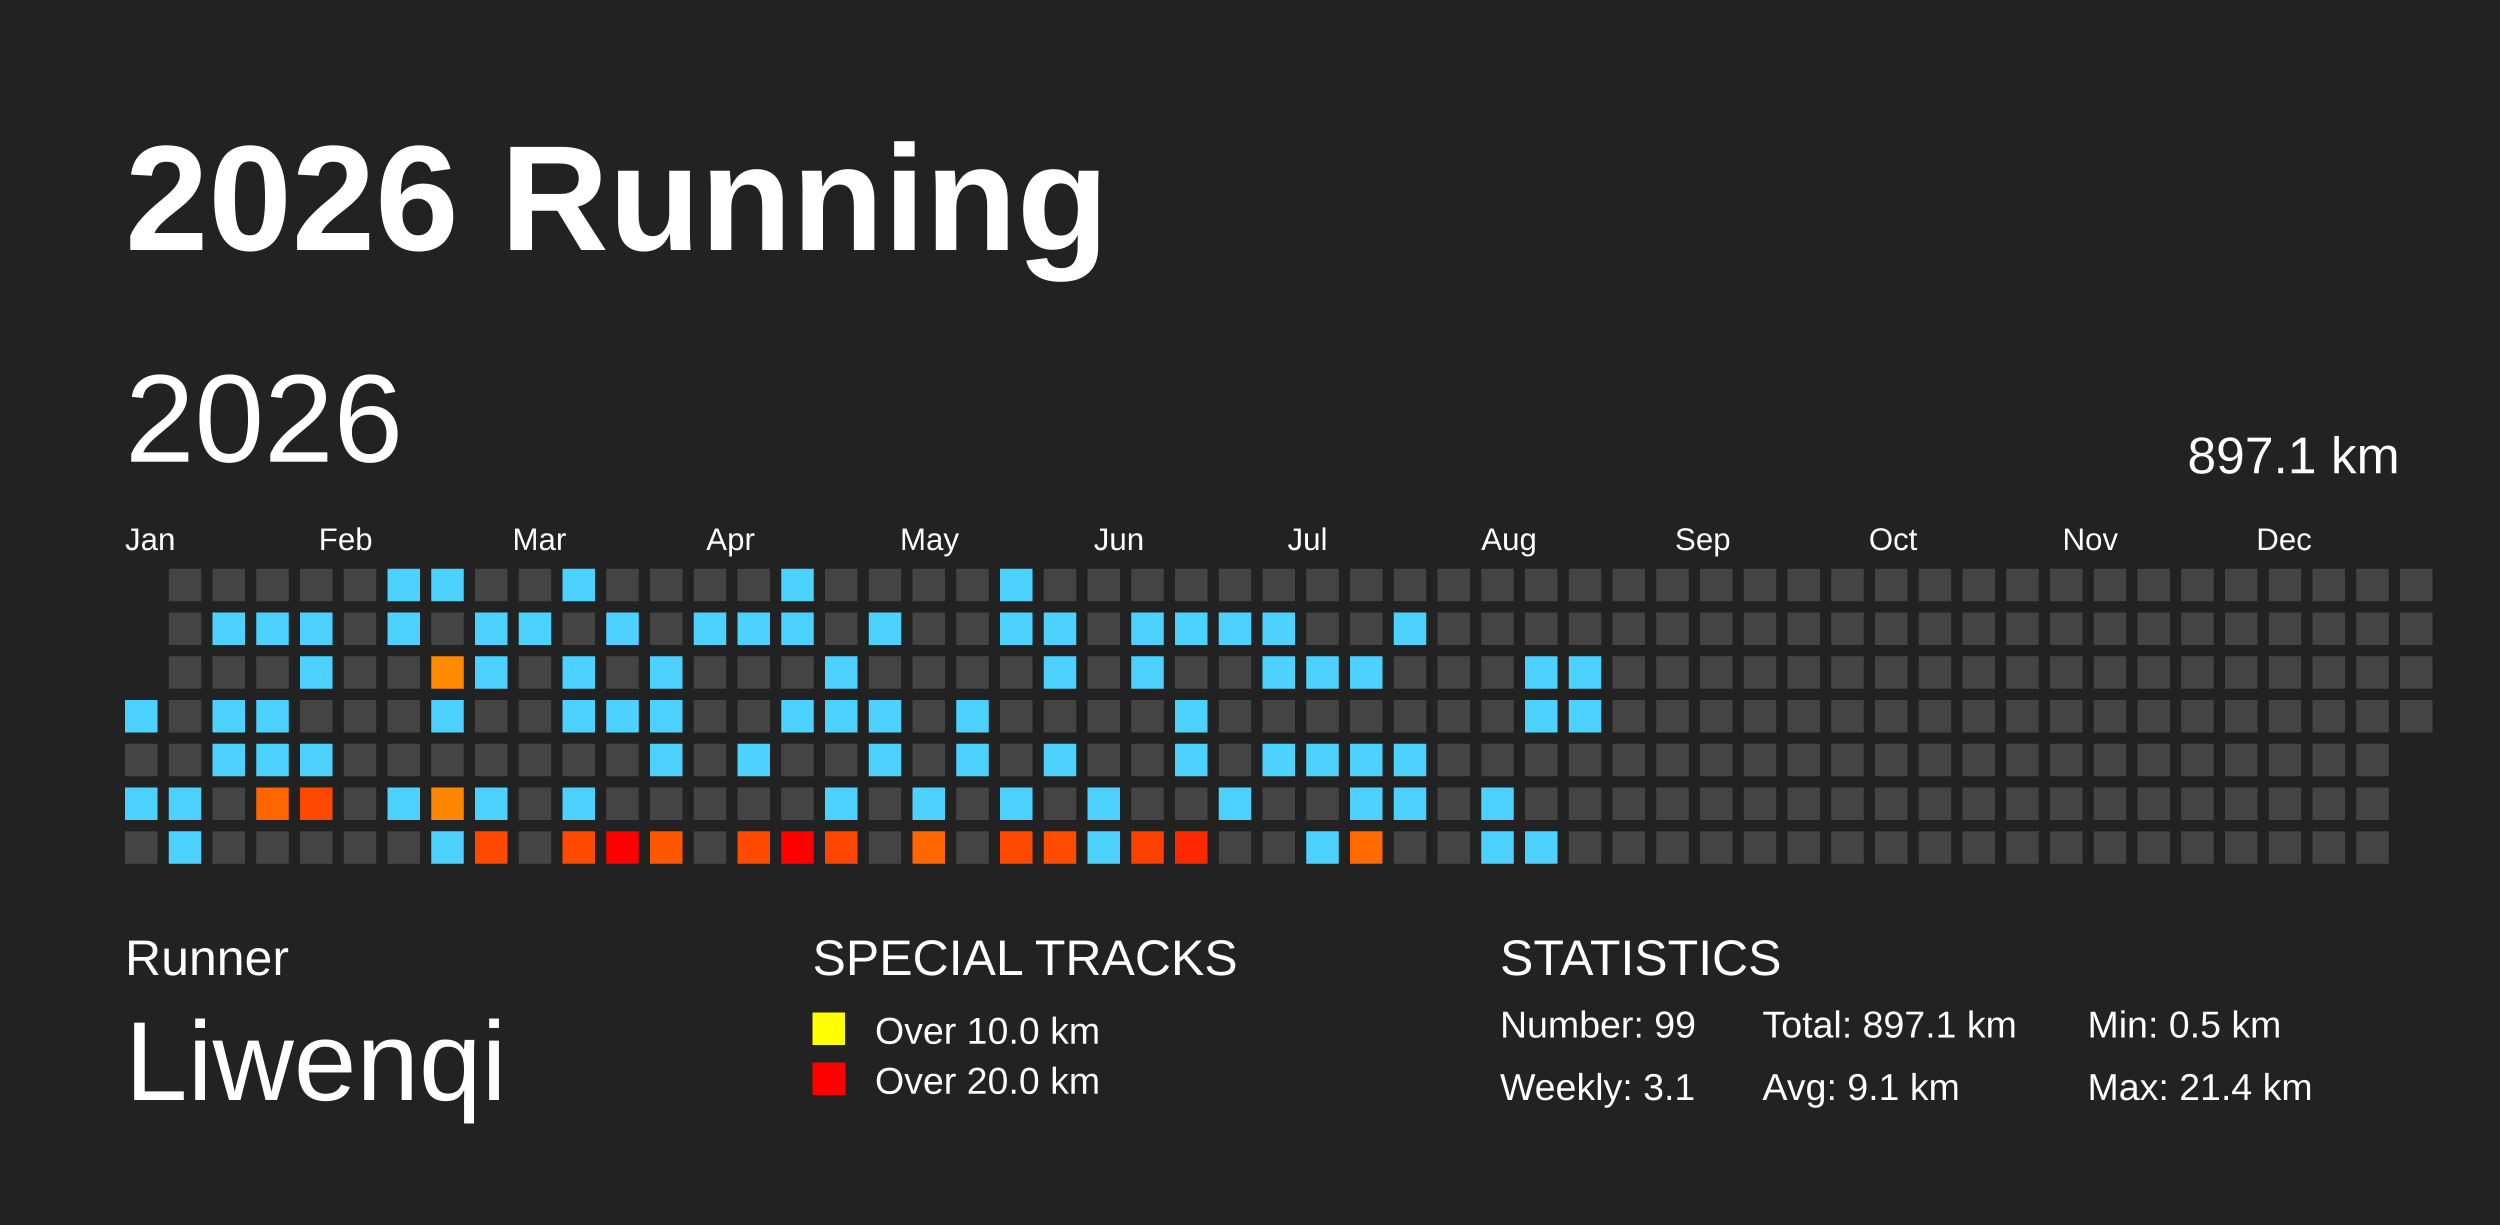
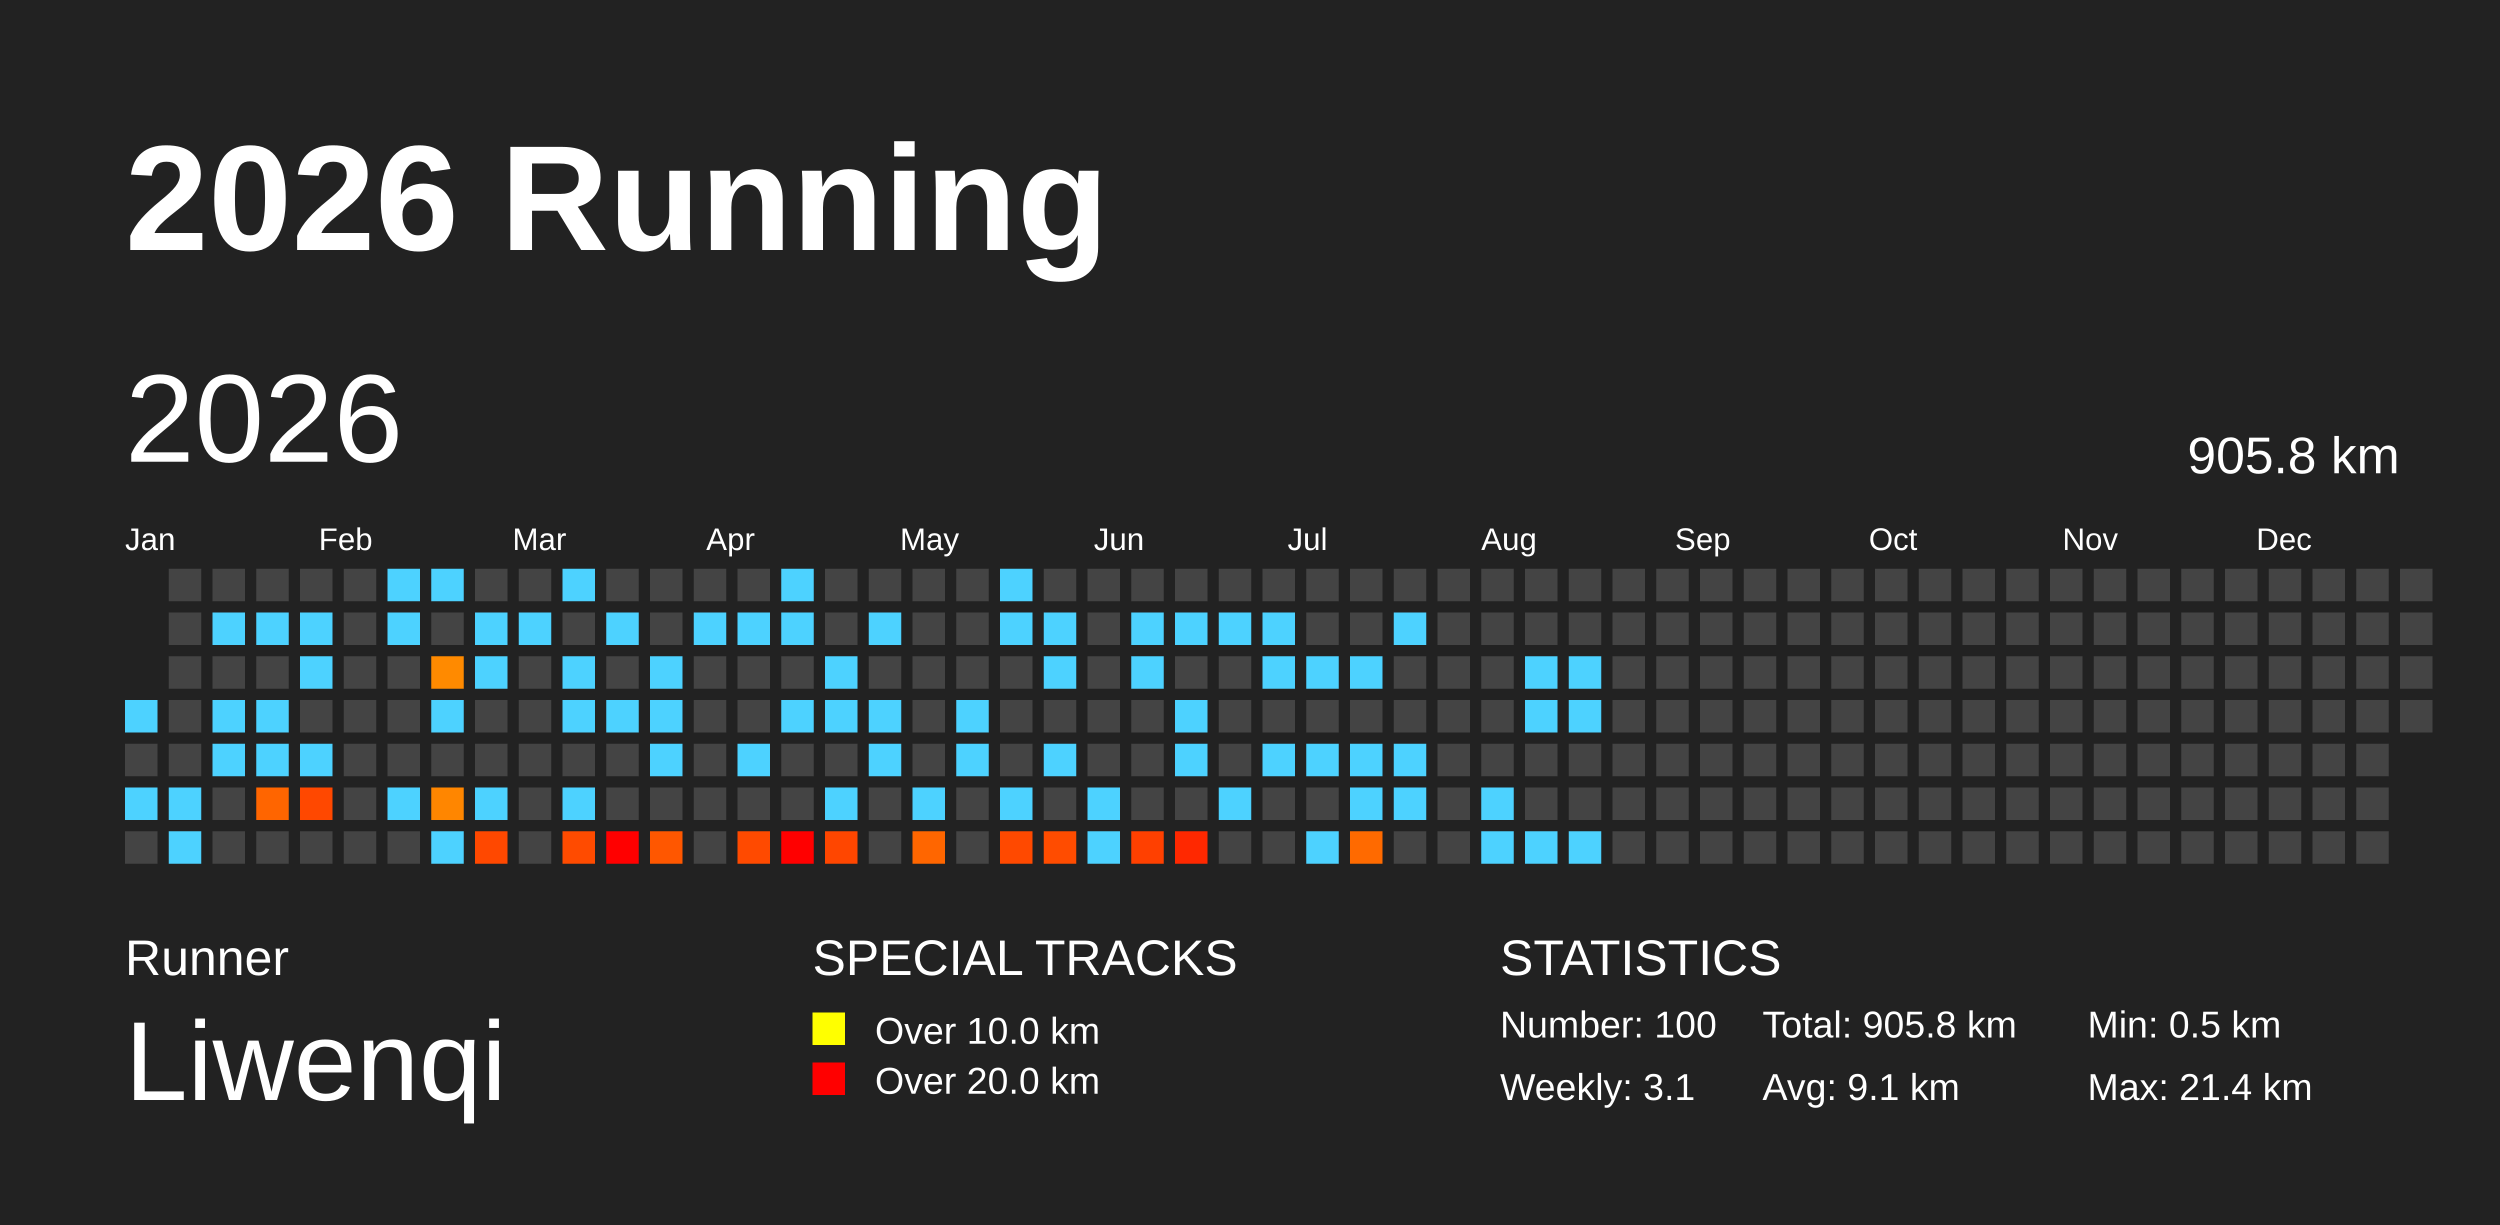
<svg xmlns="http://www.w3.org/2000/svg" baseProfile="full" height="98mm" version="1.1" viewBox="0,0,200,98" width="200mm">
  <defs />
  <rect fill="#222222" height="98" width="200" x="0" y="0" />
  <text fill="#FFFFFF" style="font-size:12px; font-family:Arial; font-weight:bold;" x="10" y="20">2026 Running</text>
  <text fill="#FFFFFF" style="font-size:4px; font-family:Arial" x="10" y="78">Runner</text>
  <text fill="#FFFFFF" style="font-size:9px; font-family:Arial" x="10" y="88">Liwenqi</text>
  <text fill="#FFFFFF" style="font-size:4px; font-family:Arial" x="65" y="78">SPECIAL TRACKS</text>
  <rect fill="yellow" height="2.6" width="2.6" x="65" y="81" />
  <text fill="#FFFFFF" style="font-size:3px; font-family:Arial" x="70" y="83.5">Over 10.0 km</text>
  <rect fill="red" height="2.6" width="2.6" x="65" y="85" />
  <text fill="#FFFFFF" style="font-size:3px; font-family:Arial" x="70" y="87.5">Over 20.0 km</text>
  <text fill="#FFFFFF" style="font-size:4px; font-family:Arial" x="120" y="78">STATISTICS</text>
-   <text fill="#FFFFFF" style="font-size:3px; font-family:Arial" x="120" y="83">Number: 99</text>
+   <text fill="#FFFFFF" style="font-size:3px; font-family:Arial" x="120" y="83">Number: 100</text>
  <text fill="#FFFFFF" style="font-size:3px; font-family:Arial" x="120" y="88">Weekly: 3.1</text>
-   <text fill="#FFFFFF" style="font-size:3px; font-family:Arial" x="141" y="83">Total: 897.1 km</text>
+   <text fill="#FFFFFF" style="font-size:3px; font-family:Arial" x="141" y="83">Total: 905.8 km</text>
  <text fill="#FFFFFF" style="font-size:3px; font-family:Arial" x="141" y="88">Avg: 9.1 km</text>
  <text fill="#FFFFFF" style="font-size:3px; font-family:Arial" x="167" y="83">Min: 0.5 km</text>
  <text fill="#FFFFFF" style="font-size:3px; font-family:Arial" x="167" y="88">Max: 21.4 km</text>
  <text dominant-baseline="hanging" fill="#FFFFFF" style="font-size:10.0px; font-family:Arial;" x="10" y="30">2026</text>
-   <text dominant-baseline="hanging" fill="#FFFFFF" style="font-size:4.125px; font-family:Arial;" x="175" y="35">897.1 km</text>
+   <text dominant-baseline="hanging" fill="#FFFFFF" style="font-size:4.125px; font-family:Arial;" x="175" y="35">905.8 km</text>
  <text fill="#FFFFFF" style="font-size:2.5px; font-family:Arial" x="10.0" y="44">Jan</text>
  <text fill="#FFFFFF" style="font-size:2.5px; font-family:Arial" x="25.5" y="44">Feb</text>
  <text fill="#FFFFFF" style="font-size:2.5px; font-family:Arial" x="41.0" y="44">Mar</text>
  <text fill="#FFFFFF" style="font-size:2.5px; font-family:Arial" x="56.5" y="44">Apr</text>
  <text fill="#FFFFFF" style="font-size:2.5px; font-family:Arial" x="72.0" y="44">May</text>
  <text fill="#FFFFFF" style="font-size:2.5px; font-family:Arial" x="87.5" y="44">Jun</text>
  <text fill="#FFFFFF" style="font-size:2.5px; font-family:Arial" x="103.0" y="44">Jul</text>
  <text fill="#FFFFFF" style="font-size:2.5px; font-family:Arial" x="118.5" y="44">Aug</text>
  <text fill="#FFFFFF" style="font-size:2.5px; font-family:Arial" x="134.0" y="44">Sep</text>
  <text fill="#FFFFFF" style="font-size:2.5px; font-family:Arial" x="149.5" y="44">Oct</text>
  <text fill="#FFFFFF" style="font-size:2.5px; font-family:Arial" x="165.0" y="44">Nov</text>
  <text fill="#FFFFFF" style="font-size:2.5px; font-family:Arial" x="180.5" y="44">Dec</text>
  <rect fill="#4dd2ff" height="2.6" width="2.6" x="10.0" y="56.0" />
  <rect fill="#444444" height="2.6" width="2.6" x="10.0" y="59.5" />
  <rect fill="#4dd2ff" height="2.6" width="2.6" x="10.0" y="63.0" />
  <rect fill="#444444" height="2.6" width="2.6" x="10.0" y="66.5" />
  <rect fill="#444444" height="2.6" width="2.6" x="13.5" y="45.5" />
  <rect fill="#444444" height="2.6" width="2.6" x="13.5" y="49.0" />
  <rect fill="#444444" height="2.6" width="2.6" x="13.5" y="52.5" />
  <rect fill="#444444" height="2.6" width="2.6" x="13.5" y="56.0" />
  <rect fill="#444444" height="2.6" width="2.6" x="13.5" y="59.5" />
  <rect fill="#4dd2ff" height="2.6" width="2.6" x="13.5" y="63.0" />
  <rect fill="#4dd2ff" height="2.6" width="2.6" x="13.5" y="66.5" />
  <rect fill="#444444" height="2.6" width="2.6" x="17.0" y="45.5" />
  <rect fill="#4dd2ff" height="2.6" width="2.6" x="17.0" y="49.0" />
  <rect fill="#444444" height="2.6" width="2.6" x="17.0" y="52.5" />
  <rect fill="#4dd2ff" height="2.6" width="2.6" x="17.0" y="56.0" />
  <rect fill="#4dd2ff" height="2.6" width="2.6" x="17.0" y="59.5" />
  <rect fill="#444444" height="2.6" width="2.6" x="17.0" y="63.0" />
  <rect fill="#444444" height="2.6" width="2.6" x="17.0" y="66.5" />
  <rect fill="#444444" height="2.6" width="2.6" x="20.5" y="45.5" />
  <rect fill="#4dd2ff" height="2.6" width="2.6" x="20.5" y="49.0" />
  <rect fill="#444444" height="2.6" width="2.6" x="20.5" y="52.5" />
  <rect fill="#4dd2ff" height="2.6" width="2.6" x="20.5" y="56.0" />
  <rect fill="#4dd2ff" height="2.6" width="2.6" x="20.5" y="59.5" />
  <rect fill="#ff6500" height="2.6" width="2.6" x="20.5" y="63.0" />
  <rect fill="#444444" height="2.6" width="2.6" x="20.5" y="66.5" />
  <rect fill="#444444" height="2.6" width="2.6" x="24.0" y="45.5" />
  <rect fill="#4dd2ff" height="2.6" width="2.6" x="24.0" y="49.0" />
  <rect fill="#4dd2ff" height="2.6" width="2.6" x="24.0" y="52.5" />
  <rect fill="#444444" height="2.6" width="2.6" x="24.0" y="56.0" />
  <rect fill="#4dd2ff" height="2.6" width="2.6" x="24.0" y="59.5" />
  <rect fill="#ff4800" height="2.6" width="2.6" x="24.0" y="63.0" />
  <rect fill="#444444" height="2.6" width="2.6" x="24.0" y="66.5" />
  <rect fill="#444444" height="2.6" width="2.6" x="27.5" y="45.5" />
  <rect fill="#444444" height="2.6" width="2.6" x="27.5" y="49.0" />
  <rect fill="#444444" height="2.6" width="2.6" x="27.5" y="52.5" />
  <rect fill="#444444" height="2.6" width="2.6" x="27.5" y="56.0" />
  <rect fill="#444444" height="2.6" width="2.6" x="27.5" y="59.5" />
  <rect fill="#444444" height="2.6" width="2.6" x="27.5" y="63.0" />
  <rect fill="#444444" height="2.6" width="2.6" x="27.5" y="66.5" />
  <rect fill="#4dd2ff" height="2.6" width="2.6" x="31.0" y="45.5" />
  <rect fill="#4dd2ff" height="2.6" width="2.6" x="31.0" y="49.0" />
  <rect fill="#444444" height="2.6" width="2.6" x="31.0" y="52.5" />
  <rect fill="#444444" height="2.6" width="2.6" x="31.0" y="56.0" />
  <rect fill="#444444" height="2.6" width="2.6" x="31.0" y="59.5" />
  <rect fill="#4dd2ff" height="2.6" width="2.6" x="31.0" y="63.0" />
  <rect fill="#444444" height="2.6" width="2.6" x="31.0" y="66.5" />
  <rect fill="#4dd2ff" height="2.6" width="2.6" x="34.5" y="45.5" />
  <rect fill="#444444" height="2.6" width="2.6" x="34.5" y="49.0" />
  <rect fill="#ff8a00" height="2.6" width="2.6" x="34.5" y="52.5" />
  <rect fill="#4dd2ff" height="2.6" width="2.6" x="34.5" y="56.0" />
  <rect fill="#444444" height="2.6" width="2.6" x="34.5" y="59.5" />
  <rect fill="#ff8600" height="2.6" width="2.6" x="34.5" y="63.0" />
  <rect fill="#4dd2ff" height="2.6" width="2.6" x="34.5" y="66.5" />
  <rect fill="#444444" height="2.6" width="2.6" x="38.0" y="45.5" />
  <rect fill="#4dd2ff" height="2.6" width="2.6" x="38.0" y="49.0" />
  <rect fill="#4dd2ff" height="2.6" width="2.6" x="38.0" y="52.5" />
  <rect fill="#444444" height="2.6" width="2.6" x="38.0" y="56.0" />
  <rect fill="#444444" height="2.6" width="2.6" x="38.0" y="59.5" />
  <rect fill="#4dd2ff" height="2.6" width="2.6" x="38.0" y="63.0" />
  <rect fill="#ff4800" height="2.6" width="2.6" x="38.0" y="66.5" />
  <rect fill="#444444" height="2.6" width="2.6" x="41.5" y="45.5" />
  <rect fill="#4dd2ff" height="2.6" width="2.6" x="41.5" y="49.0" />
  <rect fill="#444444" height="2.6" width="2.6" x="41.5" y="52.5" />
  <rect fill="#444444" height="2.6" width="2.6" x="41.5" y="56.0" />
  <rect fill="#444444" height="2.6" width="2.6" x="41.5" y="59.5" />
  <rect fill="#444444" height="2.6" width="2.6" x="41.5" y="63.0" />
  <rect fill="#444444" height="2.6" width="2.6" x="41.5" y="66.5" />
  <rect fill="#4dd2ff" height="2.6" width="2.6" x="45.0" y="45.5" />
  <rect fill="#444444" height="2.6" width="2.6" x="45.0" y="49.0" />
  <rect fill="#4dd2ff" height="2.6" width="2.6" x="45.0" y="52.5" />
  <rect fill="#4dd2ff" height="2.6" width="2.6" x="45.0" y="56.0" />
  <rect fill="#444444" height="2.6" width="2.6" x="45.0" y="59.5" />
  <rect fill="#4dd2ff" height="2.6" width="2.6" x="45.0" y="63.0" />
  <rect fill="#ff4b00" height="2.6" width="2.6" x="45.0" y="66.5" />
  <rect fill="#444444" height="2.6" width="2.6" x="48.5" y="45.5" />
  <rect fill="#4dd2ff" height="2.6" width="2.6" x="48.5" y="49.0" />
  <rect fill="#444444" height="2.6" width="2.6" x="48.5" y="52.5" />
  <rect fill="#4dd2ff" height="2.6" width="2.6" x="48.5" y="56.0" />
  <rect fill="#444444" height="2.6" width="2.6" x="48.5" y="59.5" />
  <rect fill="#444444" height="2.6" width="2.6" x="48.5" y="63.0" />
  <rect fill="red" height="2.6" width="2.6" x="48.5" y="66.5" />
  <rect fill="#444444" height="2.6" width="2.6" x="52.0" y="45.5" />
  <rect fill="#444444" height="2.6" width="2.6" x="52.0" y="49.0" />
  <rect fill="#4dd2ff" height="2.6" width="2.6" x="52.0" y="52.5" />
  <rect fill="#4dd2ff" height="2.6" width="2.6" x="52.0" y="56.0" />
  <rect fill="#4dd2ff" height="2.6" width="2.6" x="52.0" y="59.5" />
  <rect fill="#444444" height="2.6" width="2.6" x="52.0" y="63.0" />
  <rect fill="#ff5700" height="2.6" width="2.6" x="52.0" y="66.5" />
  <rect fill="#444444" height="2.6" width="2.6" x="55.5" y="45.5" />
  <rect fill="#4dd2ff" height="2.6" width="2.6" x="55.5" y="49.0" />
  <rect fill="#444444" height="2.6" width="2.6" x="55.5" y="52.5" />
  <rect fill="#444444" height="2.6" width="2.6" x="55.5" y="56.0" />
  <rect fill="#444444" height="2.6" width="2.6" x="55.5" y="59.5" />
  <rect fill="#444444" height="2.6" width="2.6" x="55.5" y="63.0" />
  <rect fill="#444444" height="2.6" width="2.6" x="55.5" y="66.5" />
  <rect fill="#444444" height="2.6" width="2.6" x="59.0" y="45.5" />
  <rect fill="#4dd2ff" height="2.6" width="2.6" x="59.0" y="49.0" />
  <rect fill="#444444" height="2.6" width="2.6" x="59.0" y="52.5" />
  <rect fill="#444444" height="2.6" width="2.6" x="59.0" y="56.0" />
  <rect fill="#4dd2ff" height="2.6" width="2.6" x="59.0" y="59.5" />
  <rect fill="#444444" height="2.6" width="2.6" x="59.0" y="63.0" />
  <rect fill="#ff4a00" height="2.6" width="2.6" x="59.0" y="66.5" />
  <rect fill="#4dd2ff" height="2.6" width="2.6" x="62.5" y="45.5" />
  <rect fill="#4dd2ff" height="2.6" width="2.6" x="62.5" y="49.0" />
  <rect fill="#444444" height="2.6" width="2.6" x="62.5" y="52.5" />
  <rect fill="#4dd2ff" height="2.6" width="2.6" x="62.5" y="56.0" />
  <rect fill="#444444" height="2.6" width="2.6" x="62.5" y="59.5" />
  <rect fill="#444444" height="2.6" width="2.6" x="62.5" y="63.0" />
  <rect fill="red" height="2.6" width="2.6" x="62.5" y="66.5" />
  <rect fill="#444444" height="2.6" width="2.6" x="66.0" y="45.5" />
  <rect fill="#444444" height="2.6" width="2.6" x="66.0" y="49.0" />
  <rect fill="#4dd2ff" height="2.6" width="2.6" x="66.0" y="52.5" />
  <rect fill="#4dd2ff" height="2.6" width="2.6" x="66.0" y="56.0" />
  <rect fill="#444444" height="2.6" width="2.6" x="66.0" y="59.5" />
  <rect fill="#4dd2ff" height="2.6" width="2.6" x="66.0" y="63.0" />
  <rect fill="#ff4600" height="2.6" width="2.6" x="66.0" y="66.5" />
  <rect fill="#444444" height="2.6" width="2.6" x="69.5" y="45.5" />
  <rect fill="#4dd2ff" height="2.6" width="2.6" x="69.5" y="49.0" />
  <rect fill="#444444" height="2.6" width="2.6" x="69.5" y="52.5" />
  <rect fill="#4dd2ff" height="2.6" width="2.6" x="69.5" y="56.0" />
  <rect fill="#4dd2ff" height="2.6" width="2.6" x="69.5" y="59.5" />
  <rect fill="#444444" height="2.6" width="2.6" x="69.5" y="63.0" />
  <rect fill="#444444" height="2.6" width="2.6" x="69.5" y="66.5" />
  <rect fill="#444444" height="2.6" width="2.6" x="73.0" y="45.5" />
  <rect fill="#444444" height="2.6" width="2.6" x="73.0" y="49.0" />
  <rect fill="#444444" height="2.6" width="2.6" x="73.0" y="52.5" />
  <rect fill="#444444" height="2.6" width="2.6" x="73.0" y="56.0" />
  <rect fill="#444444" height="2.6" width="2.6" x="73.0" y="59.5" />
  <rect fill="#4dd2ff" height="2.6" width="2.6" x="73.0" y="63.0" />
  <rect fill="#ff6600" height="2.6" width="2.6" x="73.0" y="66.5" />
  <rect fill="#444444" height="2.6" width="2.6" x="76.5" y="45.5" />
  <rect fill="#444444" height="2.6" width="2.6" x="76.5" y="49.0" />
  <rect fill="#444444" height="2.6" width="2.6" x="76.5" y="52.5" />
  <rect fill="#4dd2ff" height="2.6" width="2.6" x="76.5" y="56.0" />
  <rect fill="#4dd2ff" height="2.6" width="2.6" x="76.5" y="59.5" />
  <rect fill="#444444" height="2.6" width="2.6" x="76.5" y="63.0" />
  <rect fill="#444444" height="2.6" width="2.6" x="76.5" y="66.5" />
  <rect fill="#4dd2ff" height="2.6" width="2.6" x="80.0" y="45.5" />
  <rect fill="#4dd2ff" height="2.6" width="2.6" x="80.0" y="49.0" />
  <rect fill="#444444" height="2.6" width="2.6" x="80.0" y="52.5" />
  <rect fill="#444444" height="2.6" width="2.6" x="80.0" y="56.0" />
  <rect fill="#444444" height="2.6" width="2.6" x="80.0" y="59.5" />
  <rect fill="#4dd2ff" height="2.6" width="2.6" x="80.0" y="63.0" />
  <rect fill="#ff4900" height="2.6" width="2.6" x="80.0" y="66.5" />
  <rect fill="#444444" height="2.6" width="2.6" x="83.5" y="45.5" />
  <rect fill="#4dd2ff" height="2.6" width="2.6" x="83.5" y="49.0" />
  <rect fill="#4dd2ff" height="2.6" width="2.6" x="83.5" y="52.5" />
  <rect fill="#444444" height="2.6" width="2.6" x="83.5" y="56.0" />
  <rect fill="#4dd2ff" height="2.6" width="2.6" x="83.5" y="59.5" />
  <rect fill="#444444" height="2.6" width="2.6" x="83.5" y="63.0" />
  <rect fill="#ff4c00" height="2.6" width="2.6" x="83.5" y="66.5" />
  <rect fill="#444444" height="2.6" width="2.6" x="87.0" y="45.5" />
  <rect fill="#444444" height="2.6" width="2.6" x="87.0" y="49.0" />
  <rect fill="#444444" height="2.6" width="2.6" x="87.0" y="52.5" />
  <rect fill="#444444" height="2.6" width="2.6" x="87.0" y="56.0" />
  <rect fill="#444444" height="2.6" width="2.6" x="87.0" y="59.5" />
  <rect fill="#4dd2ff" height="2.6" width="2.6" x="87.0" y="63.0" />
  <rect fill="#4dd2ff" height="2.6" width="2.6" x="87.0" y="66.5" />
  <rect fill="#444444" height="2.6" width="2.6" x="90.5" y="45.5" />
  <rect fill="#4dd2ff" height="2.6" width="2.6" x="90.5" y="49.0" />
  <rect fill="#4dd2ff" height="2.6" width="2.6" x="90.5" y="52.5" />
  <rect fill="#444444" height="2.6" width="2.6" x="90.5" y="56.0" />
  <rect fill="#444444" height="2.6" width="2.6" x="90.5" y="59.5" />
  <rect fill="#444444" height="2.6" width="2.6" x="90.5" y="63.0" />
  <rect fill="#ff4000" height="2.6" width="2.6" x="90.5" y="66.5" />
  <rect fill="#444444" height="2.6" width="2.6" x="94.0" y="45.5" />
  <rect fill="#4dd2ff" height="2.6" width="2.6" x="94.0" y="49.0" />
  <rect fill="#444444" height="2.6" width="2.6" x="94.0" y="52.5" />
  <rect fill="#4dd2ff" height="2.6" width="2.6" x="94.0" y="56.0" />
  <rect fill="#4dd2ff" height="2.6" width="2.6" x="94.0" y="59.5" />
  <rect fill="#444444" height="2.6" width="2.6" x="94.0" y="63.0" />
  <rect fill="#ff2800" height="2.6" width="2.6" x="94.0" y="66.5" />
  <rect fill="#444444" height="2.6" width="2.6" x="97.5" y="45.5" />
  <rect fill="#4dd2ff" height="2.6" width="2.6" x="97.5" y="49.0" />
  <rect fill="#444444" height="2.6" width="2.6" x="97.5" y="52.5" />
  <rect fill="#444444" height="2.6" width="2.6" x="97.5" y="56.0" />
  <rect fill="#444444" height="2.6" width="2.6" x="97.5" y="59.5" />
  <rect fill="#4dd2ff" height="2.6" width="2.6" x="97.5" y="63.0" />
  <rect fill="#444444" height="2.6" width="2.6" x="97.5" y="66.5" />
  <rect fill="#444444" height="2.6" width="2.6" x="101.0" y="45.5" />
  <rect fill="#4dd2ff" height="2.6" width="2.6" x="101.0" y="49.0" />
  <rect fill="#4dd2ff" height="2.6" width="2.6" x="101.0" y="52.5" />
  <rect fill="#444444" height="2.6" width="2.6" x="101.0" y="56.0" />
  <rect fill="#4dd2ff" height="2.6" width="2.6" x="101.0" y="59.5" />
  <rect fill="#444444" height="2.6" width="2.6" x="101.0" y="63.0" />
  <rect fill="#444444" height="2.6" width="2.6" x="101.0" y="66.5" />
  <rect fill="#444444" height="2.6" width="2.6" x="104.5" y="45.5" />
  <rect fill="#444444" height="2.6" width="2.6" x="104.5" y="49.0" />
  <rect fill="#4dd2ff" height="2.6" width="2.6" x="104.5" y="52.5" />
  <rect fill="#444444" height="2.6" width="2.6" x="104.5" y="56.0" />
  <rect fill="#4dd2ff" height="2.6" width="2.6" x="104.5" y="59.5" />
  <rect fill="#444444" height="2.6" width="2.6" x="104.5" y="63.0" />
  <rect fill="#4dd2ff" height="2.6" width="2.6" x="104.5" y="66.5" />
  <rect fill="#444444" height="2.6" width="2.6" x="108.0" y="45.5" />
  <rect fill="#444444" height="2.6" width="2.6" x="108.0" y="49.0" />
  <rect fill="#4dd2ff" height="2.6" width="2.6" x="108.0" y="52.5" />
  <rect fill="#444444" height="2.6" width="2.6" x="108.0" y="56.0" />
  <rect fill="#4dd2ff" height="2.6" width="2.6" x="108.0" y="59.5" />
  <rect fill="#4dd2ff" height="2.6" width="2.6" x="108.0" y="63.0" />
  <rect fill="#ff6a00" height="2.6" width="2.6" x="108.0" y="66.5" />
  <rect fill="#444444" height="2.6" width="2.6" x="111.5" y="45.5" />
  <rect fill="#4dd2ff" height="2.6" width="2.6" x="111.5" y="49.0" />
  <rect fill="#444444" height="2.6" width="2.6" x="111.5" y="52.5" />
  <rect fill="#444444" height="2.6" width="2.6" x="111.5" y="56.0" />
  <rect fill="#4dd2ff" height="2.6" width="2.6" x="111.5" y="59.5" />
  <rect fill="#4dd2ff" height="2.6" width="2.6" x="111.5" y="63.0" />
  <rect fill="#444444" height="2.6" width="2.6" x="111.5" y="66.5" />
  <rect fill="#444444" height="2.6" width="2.6" x="115.0" y="45.5" />
  <rect fill="#444444" height="2.6" width="2.6" x="115.0" y="49.0" />
  <rect fill="#444444" height="2.6" width="2.6" x="115.0" y="52.5" />
  <rect fill="#444444" height="2.6" width="2.6" x="115.0" y="56.0" />
  <rect fill="#444444" height="2.6" width="2.6" x="115.0" y="59.5" />
  <rect fill="#444444" height="2.6" width="2.6" x="115.0" y="63.0" />
  <rect fill="#444444" height="2.6" width="2.6" x="115.0" y="66.5" />
  <rect fill="#444444" height="2.6" width="2.6" x="118.5" y="45.5" />
  <rect fill="#444444" height="2.6" width="2.6" x="118.5" y="49.0" />
  <rect fill="#444444" height="2.6" width="2.6" x="118.5" y="52.5" />
  <rect fill="#444444" height="2.6" width="2.6" x="118.5" y="56.0" />
  <rect fill="#444444" height="2.6" width="2.6" x="118.5" y="59.5" />
  <rect fill="#4dd2ff" height="2.6" width="2.6" x="118.5" y="63.0" />
  <rect fill="#4dd2ff" height="2.6" width="2.6" x="118.5" y="66.5" />
  <rect fill="#444444" height="2.6" width="2.6" x="122.0" y="45.5" />
  <rect fill="#444444" height="2.6" width="2.6" x="122.0" y="49.0" />
  <rect fill="#4dd2ff" height="2.6" width="2.6" x="122.0" y="52.5" />
  <rect fill="#4dd2ff" height="2.6" width="2.6" x="122.0" y="56.0" />
  <rect fill="#444444" height="2.6" width="2.6" x="122.0" y="59.5" />
  <rect fill="#444444" height="2.6" width="2.6" x="122.0" y="63.0" />
  <rect fill="#4dd2ff" height="2.6" width="2.6" x="122.0" y="66.5" />
  <rect fill="#444444" height="2.6" width="2.6" x="125.5" y="45.5" />
  <rect fill="#444444" height="2.6" width="2.6" x="125.5" y="49.0" />
  <rect fill="#4dd2ff" height="2.6" width="2.6" x="125.5" y="52.5" />
  <rect fill="#4dd2ff" height="2.6" width="2.6" x="125.5" y="56.0" />
  <rect fill="#444444" height="2.6" width="2.6" x="125.5" y="59.5" />
  <rect fill="#444444" height="2.6" width="2.6" x="125.5" y="63.0" />
-   <rect fill="#444444" height="2.6" width="2.6" x="125.5" y="66.5" />
+   <rect fill="#4dd2ff" height="2.6" width="2.6" x="125.5" y="66.5" />
  <rect fill="#444444" height="2.6" width="2.6" x="129.0" y="45.5" />
  <rect fill="#444444" height="2.6" width="2.6" x="129.0" y="49.0" />
  <rect fill="#444444" height="2.6" width="2.6" x="129.0" y="52.5" />
  <rect fill="#444444" height="2.6" width="2.6" x="129.0" y="56.0" />
  <rect fill="#444444" height="2.6" width="2.6" x="129.0" y="59.5" />
  <rect fill="#444444" height="2.6" width="2.6" x="129.0" y="63.0" />
  <rect fill="#444444" height="2.6" width="2.6" x="129.0" y="66.5" />
  <rect fill="#444444" height="2.6" width="2.6" x="132.5" y="45.5" />
  <rect fill="#444444" height="2.6" width="2.6" x="132.5" y="49.0" />
  <rect fill="#444444" height="2.6" width="2.6" x="132.5" y="52.5" />
  <rect fill="#444444" height="2.6" width="2.6" x="132.5" y="56.0" />
  <rect fill="#444444" height="2.6" width="2.6" x="132.5" y="59.5" />
  <rect fill="#444444" height="2.6" width="2.6" x="132.5" y="63.0" />
  <rect fill="#444444" height="2.6" width="2.6" x="132.5" y="66.5" />
  <rect fill="#444444" height="2.6" width="2.6" x="136.0" y="45.5" />
  <rect fill="#444444" height="2.6" width="2.6" x="136.0" y="49.0" />
  <rect fill="#444444" height="2.6" width="2.6" x="136.0" y="52.5" />
  <rect fill="#444444" height="2.6" width="2.6" x="136.0" y="56.0" />
  <rect fill="#444444" height="2.6" width="2.6" x="136.0" y="59.5" />
  <rect fill="#444444" height="2.6" width="2.6" x="136.0" y="63.0" />
  <rect fill="#444444" height="2.6" width="2.6" x="136.0" y="66.5" />
  <rect fill="#444444" height="2.6" width="2.6" x="139.5" y="45.5" />
  <rect fill="#444444" height="2.6" width="2.6" x="139.5" y="49.0" />
  <rect fill="#444444" height="2.6" width="2.6" x="139.5" y="52.5" />
  <rect fill="#444444" height="2.6" width="2.6" x="139.5" y="56.0" />
  <rect fill="#444444" height="2.6" width="2.6" x="139.5" y="59.5" />
  <rect fill="#444444" height="2.6" width="2.6" x="139.5" y="63.0" />
  <rect fill="#444444" height="2.6" width="2.6" x="139.5" y="66.5" />
  <rect fill="#444444" height="2.6" width="2.6" x="143.0" y="45.5" />
  <rect fill="#444444" height="2.6" width="2.6" x="143.0" y="49.0" />
  <rect fill="#444444" height="2.6" width="2.6" x="143.0" y="52.5" />
  <rect fill="#444444" height="2.6" width="2.6" x="143.0" y="56.0" />
  <rect fill="#444444" height="2.6" width="2.6" x="143.0" y="59.5" />
  <rect fill="#444444" height="2.6" width="2.6" x="143.0" y="63.0" />
  <rect fill="#444444" height="2.6" width="2.6" x="143.0" y="66.5" />
  <rect fill="#444444" height="2.6" width="2.6" x="146.5" y="45.5" />
  <rect fill="#444444" height="2.6" width="2.6" x="146.5" y="49.0" />
  <rect fill="#444444" height="2.6" width="2.6" x="146.5" y="52.5" />
  <rect fill="#444444" height="2.6" width="2.6" x="146.5" y="56.0" />
  <rect fill="#444444" height="2.6" width="2.6" x="146.5" y="59.5" />
  <rect fill="#444444" height="2.6" width="2.6" x="146.5" y="63.0" />
  <rect fill="#444444" height="2.6" width="2.6" x="146.5" y="66.5" />
  <rect fill="#444444" height="2.6" width="2.6" x="150.0" y="45.5" />
  <rect fill="#444444" height="2.6" width="2.6" x="150.0" y="49.0" />
  <rect fill="#444444" height="2.6" width="2.6" x="150.0" y="52.5" />
  <rect fill="#444444" height="2.6" width="2.6" x="150.0" y="56.0" />
  <rect fill="#444444" height="2.6" width="2.6" x="150.0" y="59.5" />
  <rect fill="#444444" height="2.6" width="2.6" x="150.0" y="63.0" />
  <rect fill="#444444" height="2.6" width="2.6" x="150.0" y="66.5" />
  <rect fill="#444444" height="2.6" width="2.6" x="153.5" y="45.5" />
  <rect fill="#444444" height="2.6" width="2.6" x="153.5" y="49.0" />
  <rect fill="#444444" height="2.6" width="2.6" x="153.5" y="52.5" />
  <rect fill="#444444" height="2.6" width="2.6" x="153.5" y="56.0" />
  <rect fill="#444444" height="2.6" width="2.6" x="153.5" y="59.5" />
  <rect fill="#444444" height="2.6" width="2.6" x="153.5" y="63.0" />
  <rect fill="#444444" height="2.6" width="2.6" x="153.5" y="66.5" />
  <rect fill="#444444" height="2.6" width="2.6" x="157.0" y="45.5" />
  <rect fill="#444444" height="2.6" width="2.6" x="157.0" y="49.0" />
  <rect fill="#444444" height="2.6" width="2.6" x="157.0" y="52.5" />
  <rect fill="#444444" height="2.6" width="2.6" x="157.0" y="56.0" />
  <rect fill="#444444" height="2.6" width="2.6" x="157.0" y="59.5" />
  <rect fill="#444444" height="2.6" width="2.6" x="157.0" y="63.0" />
  <rect fill="#444444" height="2.6" width="2.6" x="157.0" y="66.5" />
  <rect fill="#444444" height="2.6" width="2.6" x="160.5" y="45.5" />
  <rect fill="#444444" height="2.6" width="2.6" x="160.5" y="49.0" />
  <rect fill="#444444" height="2.6" width="2.6" x="160.5" y="52.5" />
  <rect fill="#444444" height="2.6" width="2.6" x="160.5" y="56.0" />
  <rect fill="#444444" height="2.6" width="2.6" x="160.5" y="59.5" />
  <rect fill="#444444" height="2.6" width="2.6" x="160.5" y="63.0" />
  <rect fill="#444444" height="2.6" width="2.6" x="160.5" y="66.5" />
  <rect fill="#444444" height="2.6" width="2.6" x="164.0" y="45.5" />
  <rect fill="#444444" height="2.6" width="2.6" x="164.0" y="49.0" />
  <rect fill="#444444" height="2.6" width="2.6" x="164.0" y="52.5" />
  <rect fill="#444444" height="2.6" width="2.6" x="164.0" y="56.0" />
  <rect fill="#444444" height="2.6" width="2.6" x="164.0" y="59.5" />
  <rect fill="#444444" height="2.6" width="2.6" x="164.0" y="63.0" />
  <rect fill="#444444" height="2.6" width="2.6" x="164.0" y="66.5" />
  <rect fill="#444444" height="2.6" width="2.6" x="167.5" y="45.5" />
  <rect fill="#444444" height="2.6" width="2.6" x="167.5" y="49.0" />
  <rect fill="#444444" height="2.6" width="2.6" x="167.5" y="52.5" />
  <rect fill="#444444" height="2.6" width="2.6" x="167.5" y="56.0" />
  <rect fill="#444444" height="2.6" width="2.6" x="167.5" y="59.5" />
  <rect fill="#444444" height="2.6" width="2.6" x="167.5" y="63.0" />
  <rect fill="#444444" height="2.6" width="2.6" x="167.5" y="66.5" />
  <rect fill="#444444" height="2.6" width="2.6" x="171.0" y="45.5" />
  <rect fill="#444444" height="2.6" width="2.6" x="171.0" y="49.0" />
  <rect fill="#444444" height="2.6" width="2.6" x="171.0" y="52.5" />
  <rect fill="#444444" height="2.6" width="2.6" x="171.0" y="56.0" />
  <rect fill="#444444" height="2.6" width="2.6" x="171.0" y="59.5" />
  <rect fill="#444444" height="2.6" width="2.6" x="171.0" y="63.0" />
  <rect fill="#444444" height="2.6" width="2.6" x="171.0" y="66.5" />
  <rect fill="#444444" height="2.6" width="2.6" x="174.5" y="45.5" />
  <rect fill="#444444" height="2.6" width="2.6" x="174.5" y="49.0" />
  <rect fill="#444444" height="2.6" width="2.6" x="174.5" y="52.5" />
  <rect fill="#444444" height="2.6" width="2.6" x="174.5" y="56.0" />
  <rect fill="#444444" height="2.6" width="2.6" x="174.5" y="59.5" />
  <rect fill="#444444" height="2.6" width="2.6" x="174.5" y="63.0" />
  <rect fill="#444444" height="2.6" width="2.6" x="174.5" y="66.5" />
  <rect fill="#444444" height="2.6" width="2.6" x="178.0" y="45.5" />
  <rect fill="#444444" height="2.6" width="2.6" x="178.0" y="49.0" />
  <rect fill="#444444" height="2.6" width="2.6" x="178.0" y="52.5" />
  <rect fill="#444444" height="2.6" width="2.6" x="178.0" y="56.0" />
  <rect fill="#444444" height="2.6" width="2.6" x="178.0" y="59.5" />
  <rect fill="#444444" height="2.6" width="2.6" x="178.0" y="63.0" />
  <rect fill="#444444" height="2.6" width="2.6" x="178.0" y="66.5" />
  <rect fill="#444444" height="2.6" width="2.6" x="181.5" y="45.5" />
  <rect fill="#444444" height="2.6" width="2.6" x="181.5" y="49.0" />
  <rect fill="#444444" height="2.6" width="2.6" x="181.5" y="52.5" />
  <rect fill="#444444" height="2.6" width="2.6" x="181.5" y="56.0" />
  <rect fill="#444444" height="2.6" width="2.6" x="181.5" y="59.5" />
  <rect fill="#444444" height="2.6" width="2.6" x="181.5" y="63.0" />
  <rect fill="#444444" height="2.6" width="2.6" x="181.5" y="66.5" />
  <rect fill="#444444" height="2.6" width="2.6" x="185.0" y="45.5" />
  <rect fill="#444444" height="2.6" width="2.6" x="185.0" y="49.0" />
  <rect fill="#444444" height="2.6" width="2.6" x="185.0" y="52.5" />
  <rect fill="#444444" height="2.6" width="2.6" x="185.0" y="56.0" />
  <rect fill="#444444" height="2.6" width="2.6" x="185.0" y="59.5" />
  <rect fill="#444444" height="2.6" width="2.6" x="185.0" y="63.0" />
  <rect fill="#444444" height="2.6" width="2.6" x="185.0" y="66.5" />
  <rect fill="#444444" height="2.6" width="2.6" x="188.5" y="45.5" />
  <rect fill="#444444" height="2.6" width="2.6" x="188.5" y="49.0" />
  <rect fill="#444444" height="2.6" width="2.6" x="188.5" y="52.5" />
  <rect fill="#444444" height="2.6" width="2.6" x="188.5" y="56.0" />
  <rect fill="#444444" height="2.6" width="2.6" x="188.5" y="59.5" />
  <rect fill="#444444" height="2.6" width="2.6" x="188.5" y="63.0" />
  <rect fill="#444444" height="2.6" width="2.6" x="188.5" y="66.5" />
  <rect fill="#444444" height="2.6" width="2.6" x="192.0" y="45.5" />
  <rect fill="#444444" height="2.6" width="2.6" x="192.0" y="49.0" />
  <rect fill="#444444" height="2.6" width="2.6" x="192.0" y="52.5" />
  <rect fill="#444444" height="2.6" width="2.6" x="192.0" y="56.0" />
</svg>
